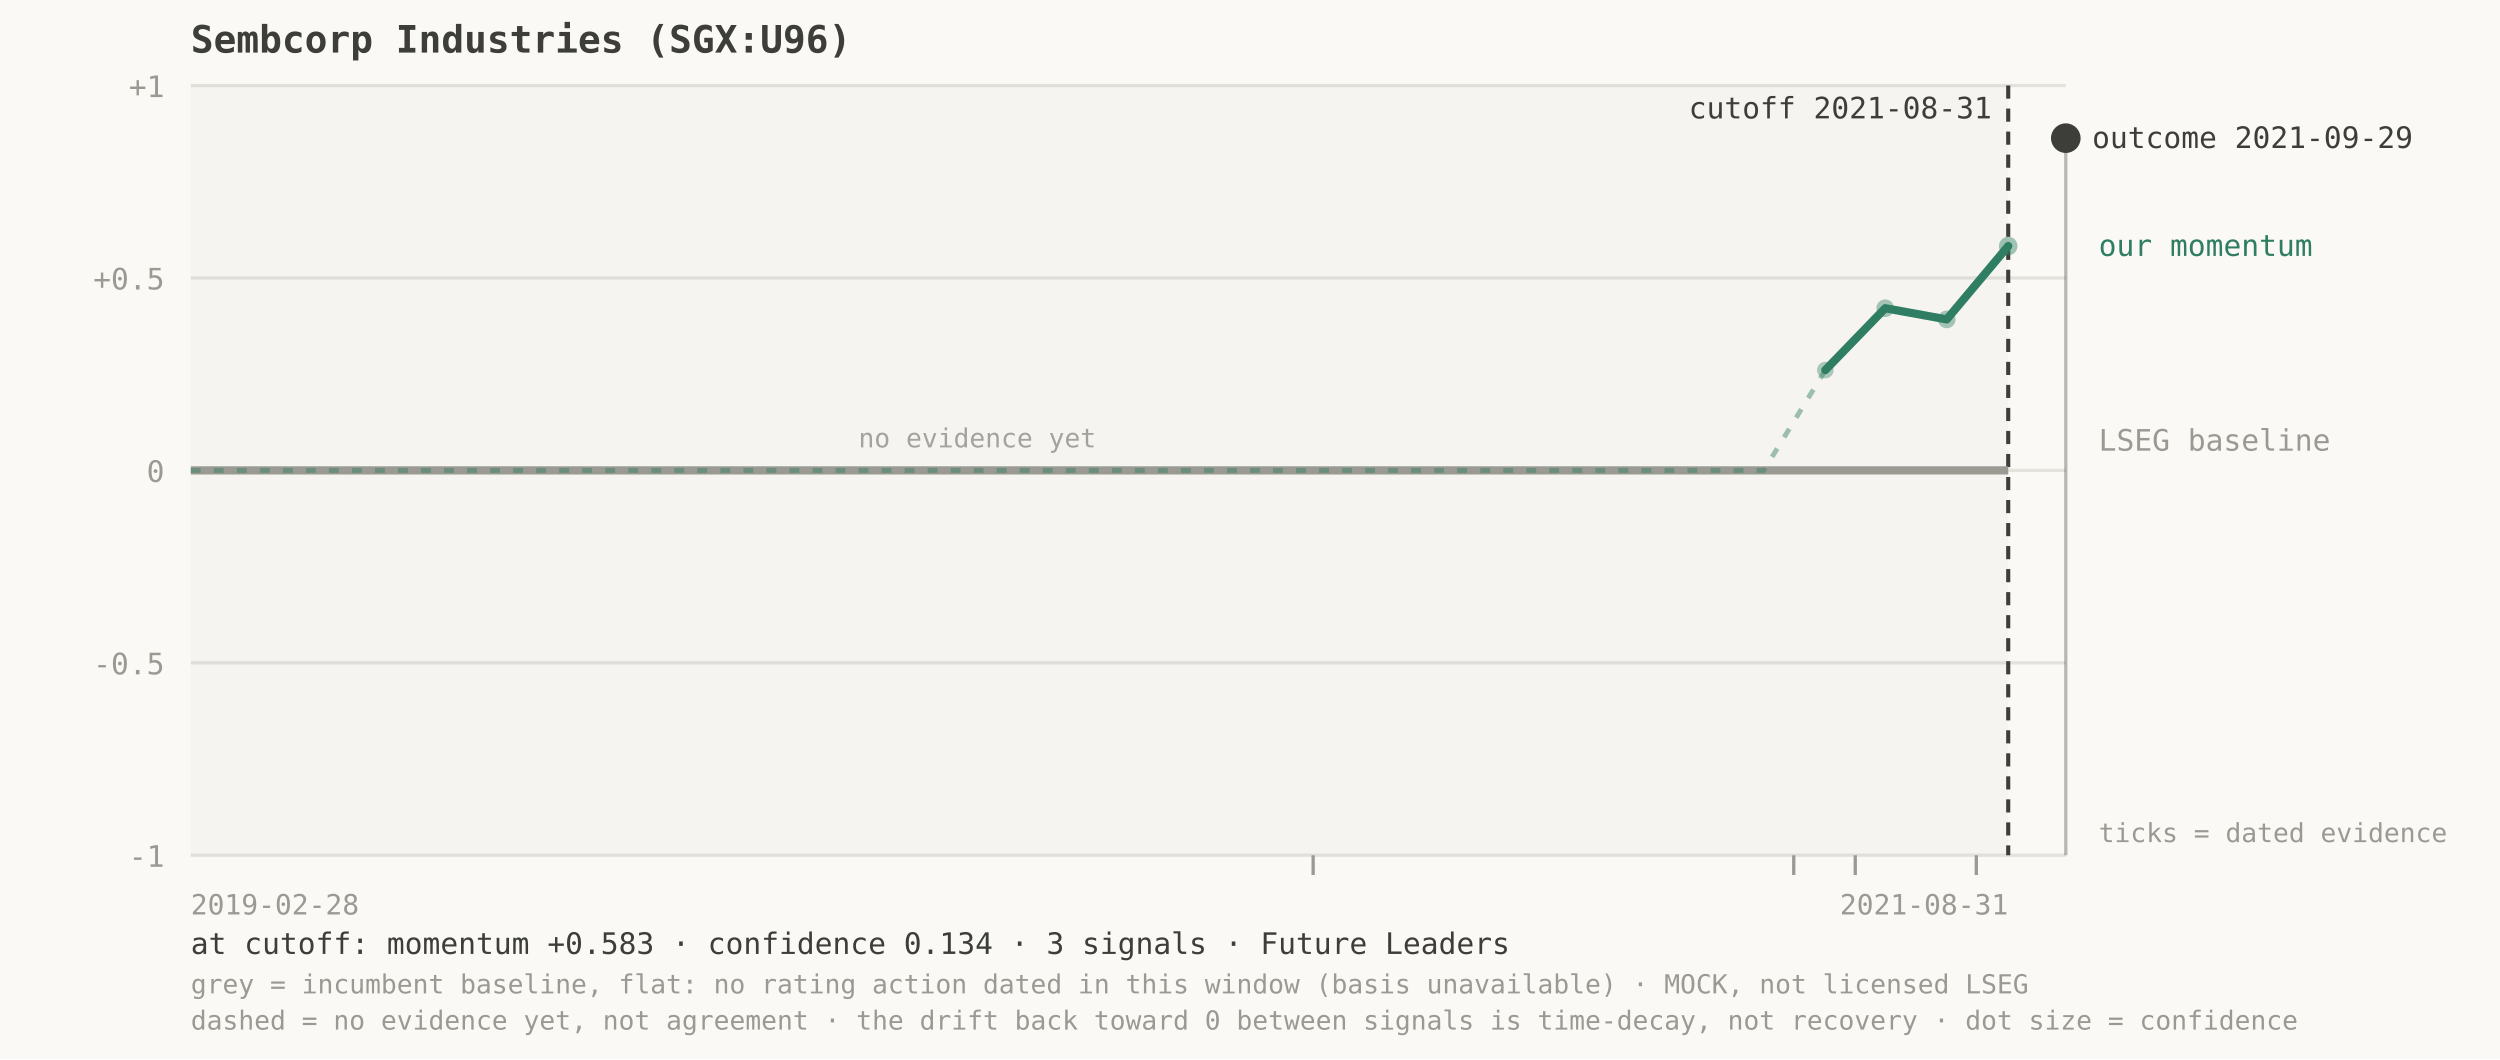
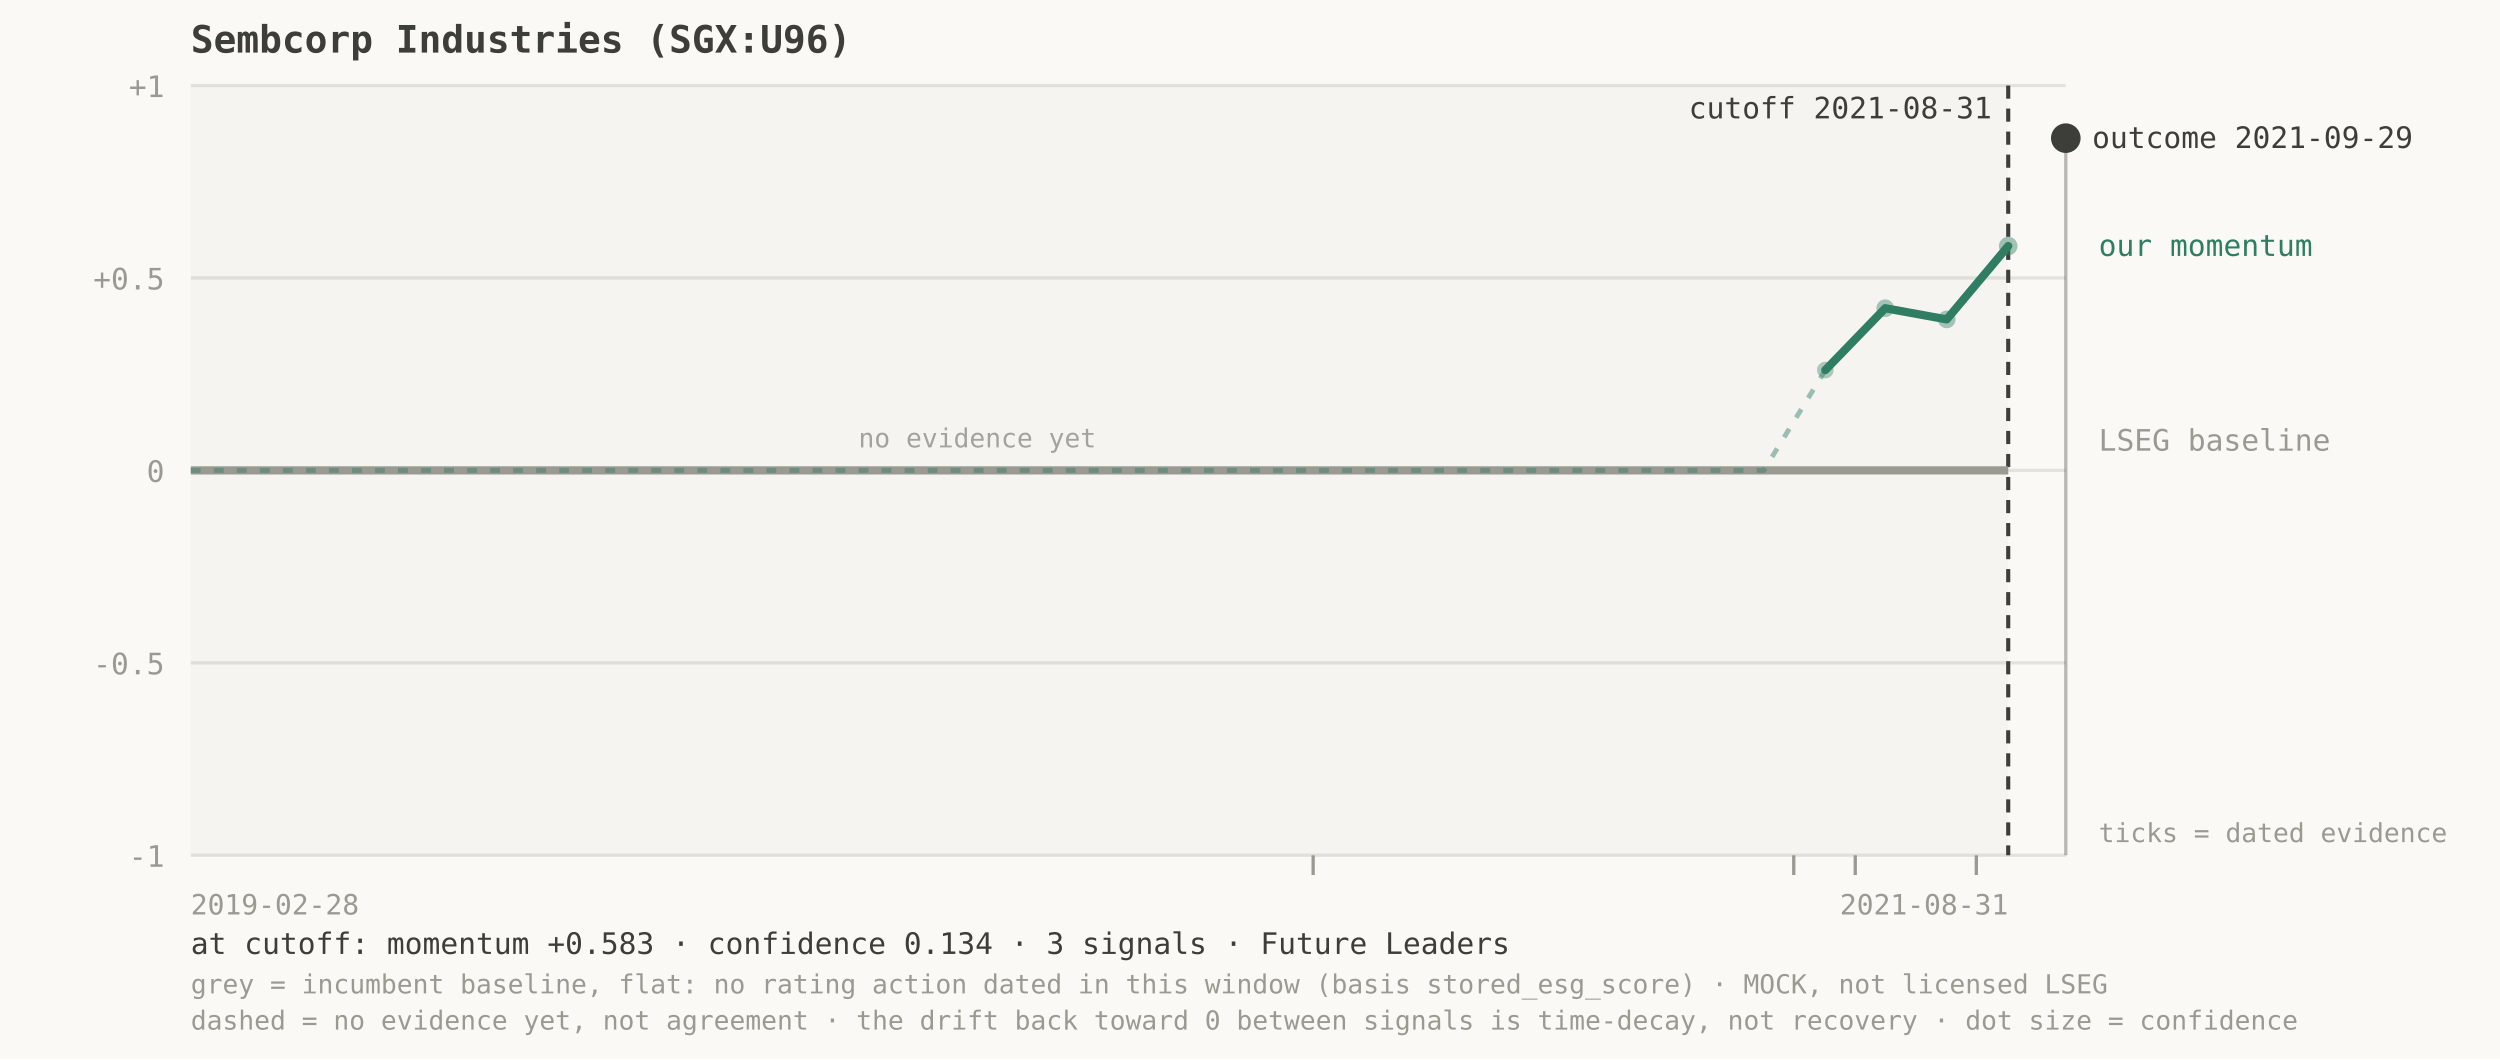
<svg xmlns="http://www.w3.org/2000/svg" viewBox="0 0 760 322" width="760" height="322" font-family="ui-monospace,SFMono-Regular,Menlo,monospace" role="img" aria-label="Sembcorp Industries momentum vs baseline">
  <rect width="760" height="322" fill="#FAF9F5" />
  <line x1="58" y1="26.0" x2="628" y2="26.0" stroke="#E4E2DC" stroke-width="1" />
  <text x="50" y="29.5" font-size="9" fill="#9A9A93" text-anchor="end">+1</text>
  <line x1="58" y1="84.5" x2="628" y2="84.5" stroke="#E4E2DC" stroke-width="1" />
  <text x="50" y="88.0" font-size="9" fill="#9A9A93" text-anchor="end">+0.5</text>
  <line x1="58" y1="143.0" x2="628" y2="143.0" stroke="#E4E2DC" stroke-width="1" />
  <text x="50" y="146.5" font-size="9" fill="#9A9A93" text-anchor="end">0</text>
  <line x1="58" y1="201.5" x2="628" y2="201.5" stroke="#E4E2DC" stroke-width="1" />
  <text x="50" y="205.0" font-size="9" fill="#9A9A93" text-anchor="end">-0.5</text>
  <line x1="58" y1="260.0" x2="628" y2="260.0" stroke="#E4E2DC" stroke-width="1" />
  <text x="50" y="263.5" font-size="9" fill="#9A9A93" text-anchor="end">-1</text>
  <rect x="58" y="26" width="552.5" height="234" fill="#3D3D3A" opacity="0.025" />
  <line x1="610.5" y1="26" x2="610.5" y2="260" stroke="#3D3D3A" stroke-width="1.25" stroke-dasharray="4 3" />
  <text x="605.5" y="36" font-size="9" fill="#3D3D3A" text-anchor="end">cutoff 2021-08-31</text>
  <line x1="399.2" y1="260" x2="399.2" y2="266" stroke="#9A9A93" stroke-width="1" />
  <line x1="545.3" y1="260" x2="545.3" y2="266" stroke="#9A9A93" stroke-width="1" />
  <line x1="564.0" y1="260" x2="564.0" y2="266" stroke="#9A9A93" stroke-width="1" />
  <line x1="600.8" y1="260" x2="600.8" y2="266" stroke="#9A9A93" stroke-width="1" />
  <text x="58.0" y="278" font-size="8.5" fill="#9A9A93" text-anchor="start">2019-02-28</text>
  <text x="610.5" y="278" font-size="8.5" fill="#9A9A93" text-anchor="end">2021-08-31</text>
  <line x1="58" y1="143.0" x2="610.5" y2="143.0" stroke="#9A9A93" stroke-width="2.5" />
  <polyline points="58.0,143.0 76.7,143.0 94.8,143.0 113.6,143.0 131.7,143.0 150.4,143.0 169.1,143.0 187.2,143.0 205.9,143.0 224.0,143.0 242.8,143.0 261.5,143.0 279.0,143.0 297.7,143.0 315.8,143.0 334.5,143.0 352.7,143.0 371.4,143.0 390.1,143.0 408.2,143.0 426.9,143.0 445.0,143.0 463.8,143.0 482.5,143.0 499.4,143.0 518.1,143.0 536.2,143.0 554.9,112.5" fill="none" stroke="#2F7D62" stroke-width="1.5" stroke-dasharray="3 4" opacity="0.45" />
  <text x="297.1" y="136.0" font-size="8" fill="#9A9A93" text-anchor="middle" opacity="0.9">no evidence yet</text>
  <polyline points="554.9,112.5 573.1,93.7 591.8,97.1 610.5,74.8" fill="none" stroke="#2F7D62" stroke-width="2.5" stroke-linejoin="round" stroke-linecap="round" />
  <circle cx="554.9" cy="112.5" r="2.53" fill="#2F7D62" opacity="0.38" />
  <circle cx="573.1" cy="93.7" r="2.69" fill="#2F7D62" opacity="0.41" />
  <circle cx="591.8" cy="97.1" r="2.69" fill="#2F7D62" opacity="0.41" />
  <circle cx="610.5" cy="74.8" r="2.83" fill="#2F7D62" opacity="0.44" />
  <line x1="628.0" y1="42" x2="628.0" y2="260" stroke="#3D3D3A" stroke-width="1" opacity="0.35" />
  <circle cx="628.0" cy="42" r="4.5" fill="#3D3D3A" />
  <text x="636.0" y="45" font-size="9" fill="#3D3D3A">outcome 2021-09-29</text>
  <text x="58" y="16" font-size="11.5" fill="#3D3D3A" font-weight="600">Sembcorp Industries (SGX:U96)</text>
  <text x="58" y="290" font-size="9" fill="#3D3D3A">at cutoff: momentum +0.583 · confidence 0.134 · 3 signals · Future Leaders</text>
-   <text x="58" y="302" font-size="8" fill="#9A9A93">grey = incumbent baseline, flat: no rating action dated in this window (basis unavailable) · MOCK, not licensed LSEG</text>
+   <text x="58" y="302" font-size="8" fill="#9A9A93">grey = incumbent baseline, flat: no rating action dated in this window (basis stored_esg_score) · MOCK, not licensed LSEG</text>
  <text x="58" y="313" font-size="8" fill="#9A9A93">dashed = no evidence yet, not agreement · the drift back toward 0 between signals is time-decay, not recovery · dot size = confidence</text>
  <text x="638" y="137.0" font-size="9" fill="#9A9A93">LSEG baseline</text>
  <text x="638" y="77.8" font-size="9" fill="#2F7D62">our momentum</text>
  <text x="638" y="256" font-size="8" fill="#9A9A93">ticks = dated evidence</text>
</svg>
